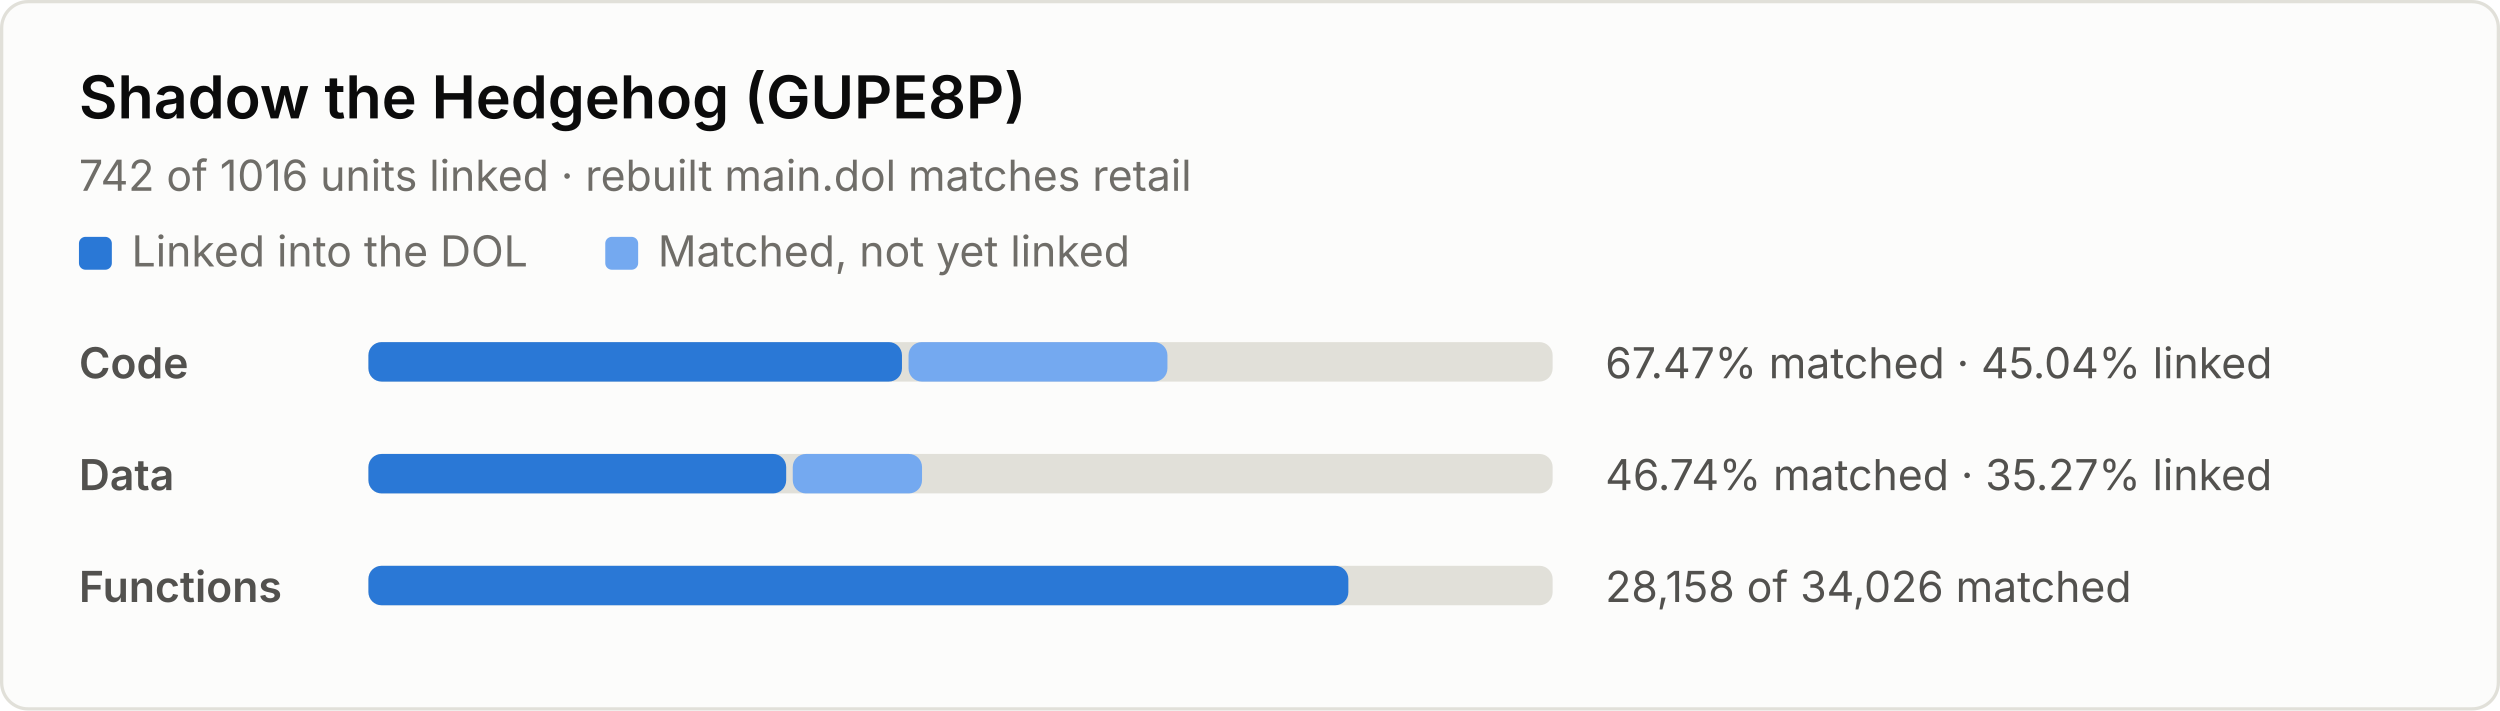
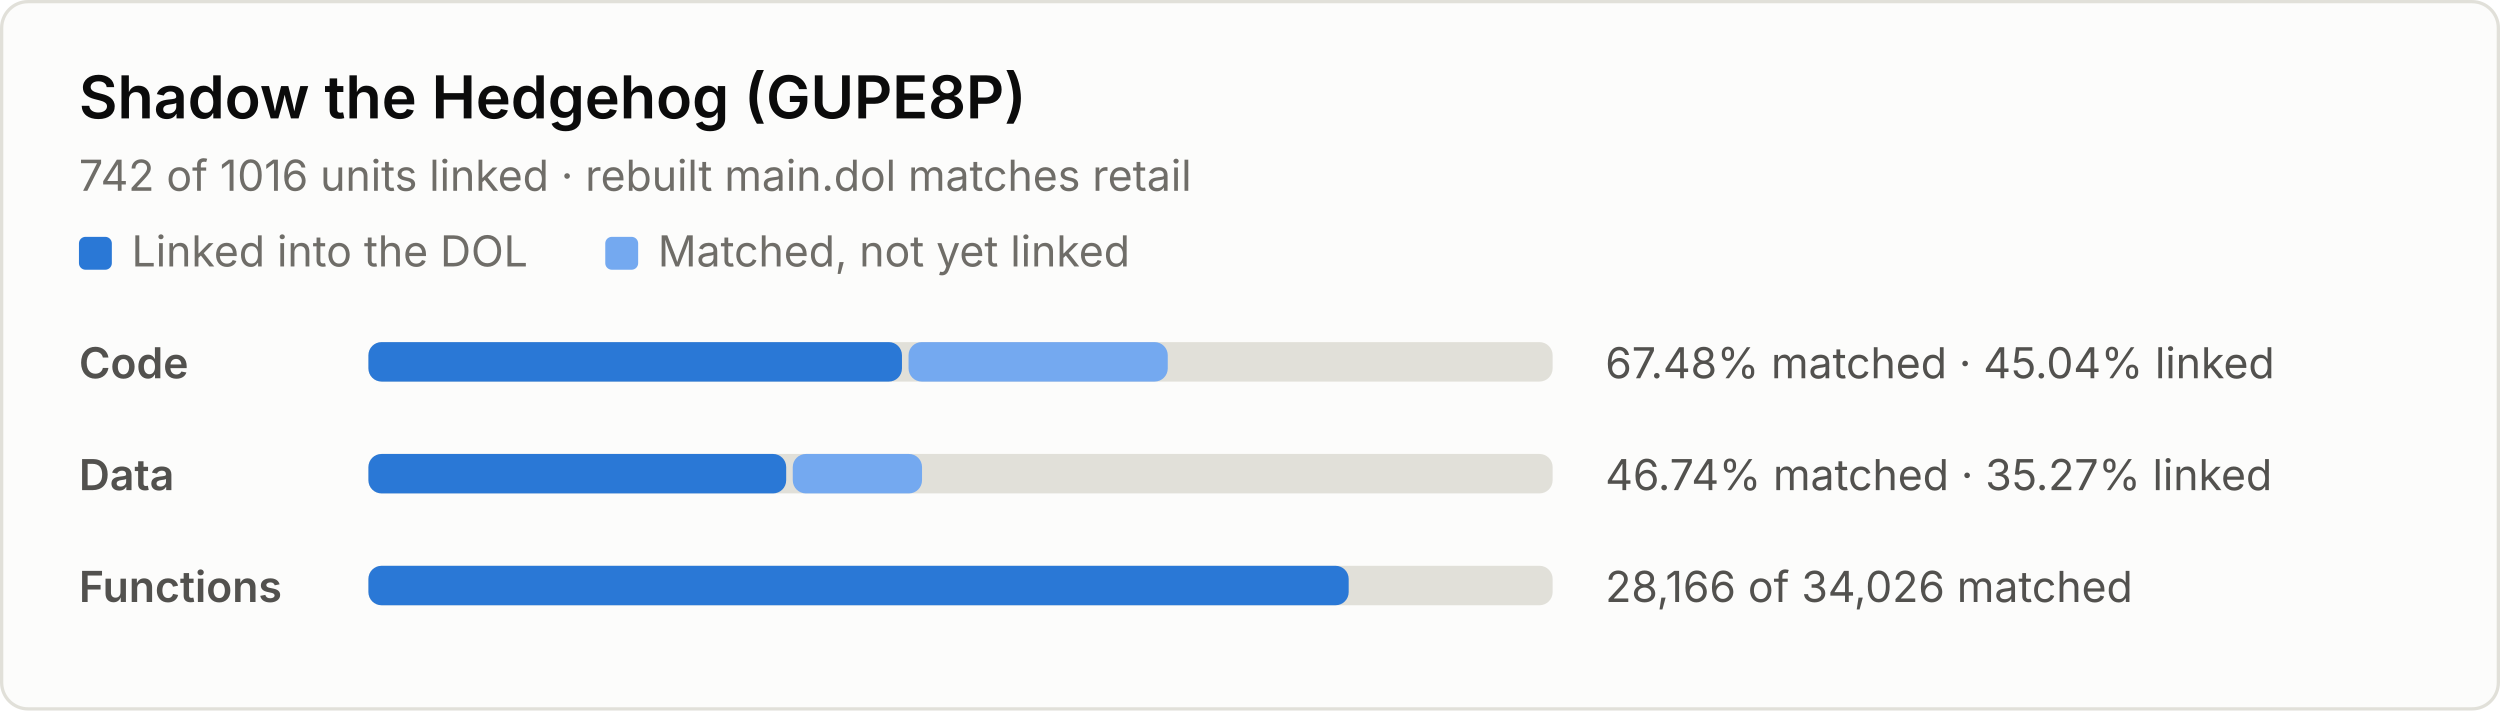
- <svg xmlns="http://www.w3.org/2000/svg" width="760" height="216" viewBox="0 0 760 216" role="img" aria-label="Decompilation progress: 67.47% of code matched, 45.04% linked">
+ <svg xmlns="http://www.w3.org/2000/svg" width="760" height="216" viewBox="0 0 760 216" role="img" aria-label="Decompilation progress: 67.48% of code matched, 45.04% linked">
  <style>
.bg { fill: #fcfcfb; stroke: #e1e0d9; }
.title { fill: #0b0b0b; font: 600 18px system-ui, -apple-system, "Segoe UI", sans-serif; }
.sub, .label, .nums, .key { font: 13px system-ui, -apple-system, "Segoe UI", sans-serif; }
.sub, .key { fill: #6f6d68; }
.label { fill: #52514e; font-weight: 600; }
.nums { fill: #52514e; font-variant-numeric: tabular-nums; }
.track { fill: #e1e0d9; }
.linked { fill: #2a78d6; }
.matched { fill: #74a9f0; }
@media (prefers-color-scheme: dark) {
  .bg { fill: #1a1a19; stroke: #2c2c2a; }
  .title { fill: #f0efec; }
  .sub, .key { fill: #9a988f; }
  .label, .nums { fill: #c3c2b7; }
  .track { fill: #2c2c2a; }
  .linked { fill: #4a94ec; }
  .matched { fill: #2260b0; }
}
</style>
  <rect class="bg" x="0.5" y="0.5" width="759" height="215" rx="8" />
  <text class="title" x="24" y="36">Shadow the Hedgehog (GUPE8P)</text>
  <text class="sub" x="24" y="58">742 of 1016 units linked · rebuilt main.dol matches retail</text>
  <rect class="linked" x="24" y="72" width="10" height="10" rx="2" />
  <text class="key" x="40" y="81">Linked into the DOL</text>
  <rect class="matched" x="184" y="72" width="10" height="10" rx="2" />
  <text class="key" x="200" y="81">Matched, not yet linked</text>
  <text class="label" x="24" y="115">Code</text>
  <rect class="track" x="112" y="104" width="360" height="12" rx="4" />
  <rect class="linked" x="112" y="104" width="162.2" height="12" rx="4" />
-   <rect class="matched" x="276.2" y="104" width="78.7" height="12" rx="4" />
-   <text class="nums" x="488" y="115">67.47% matched · 45.04% linked</text>
+   <rect class="matched" x="276.2" y="104" width="78.8" height="12" rx="4" />
+   <text class="nums" x="488" y="115">67.48% matched · 45.04% linked</text>
  <text class="label" x="24" y="149">Data</text>
  <rect class="track" x="112" y="138" width="360" height="12" rx="4" />
  <rect class="linked" x="112" y="138" width="127.0" height="12" rx="4" />
  <rect class="matched" x="241.0" y="138" width="39.3" height="12" rx="4" />
  <text class="nums" x="488" y="149">46.74% matched · 35.27% linked</text>
  <text class="label" x="24" y="183">Functions</text>
  <rect class="track" x="112" y="172" width="360" height="12" rx="4" />
-   <rect class="linked" x="112" y="172" width="297.9" height="12" rx="4" />
-   <text class="nums" x="488" y="183">28,158 of 34,026 matched</text>
+   <rect class="linked" x="112" y="172" width="298.0" height="12" rx="4" />
+   <text class="nums" x="488" y="183">28,166 of 34,026 matched</text>
</svg>
